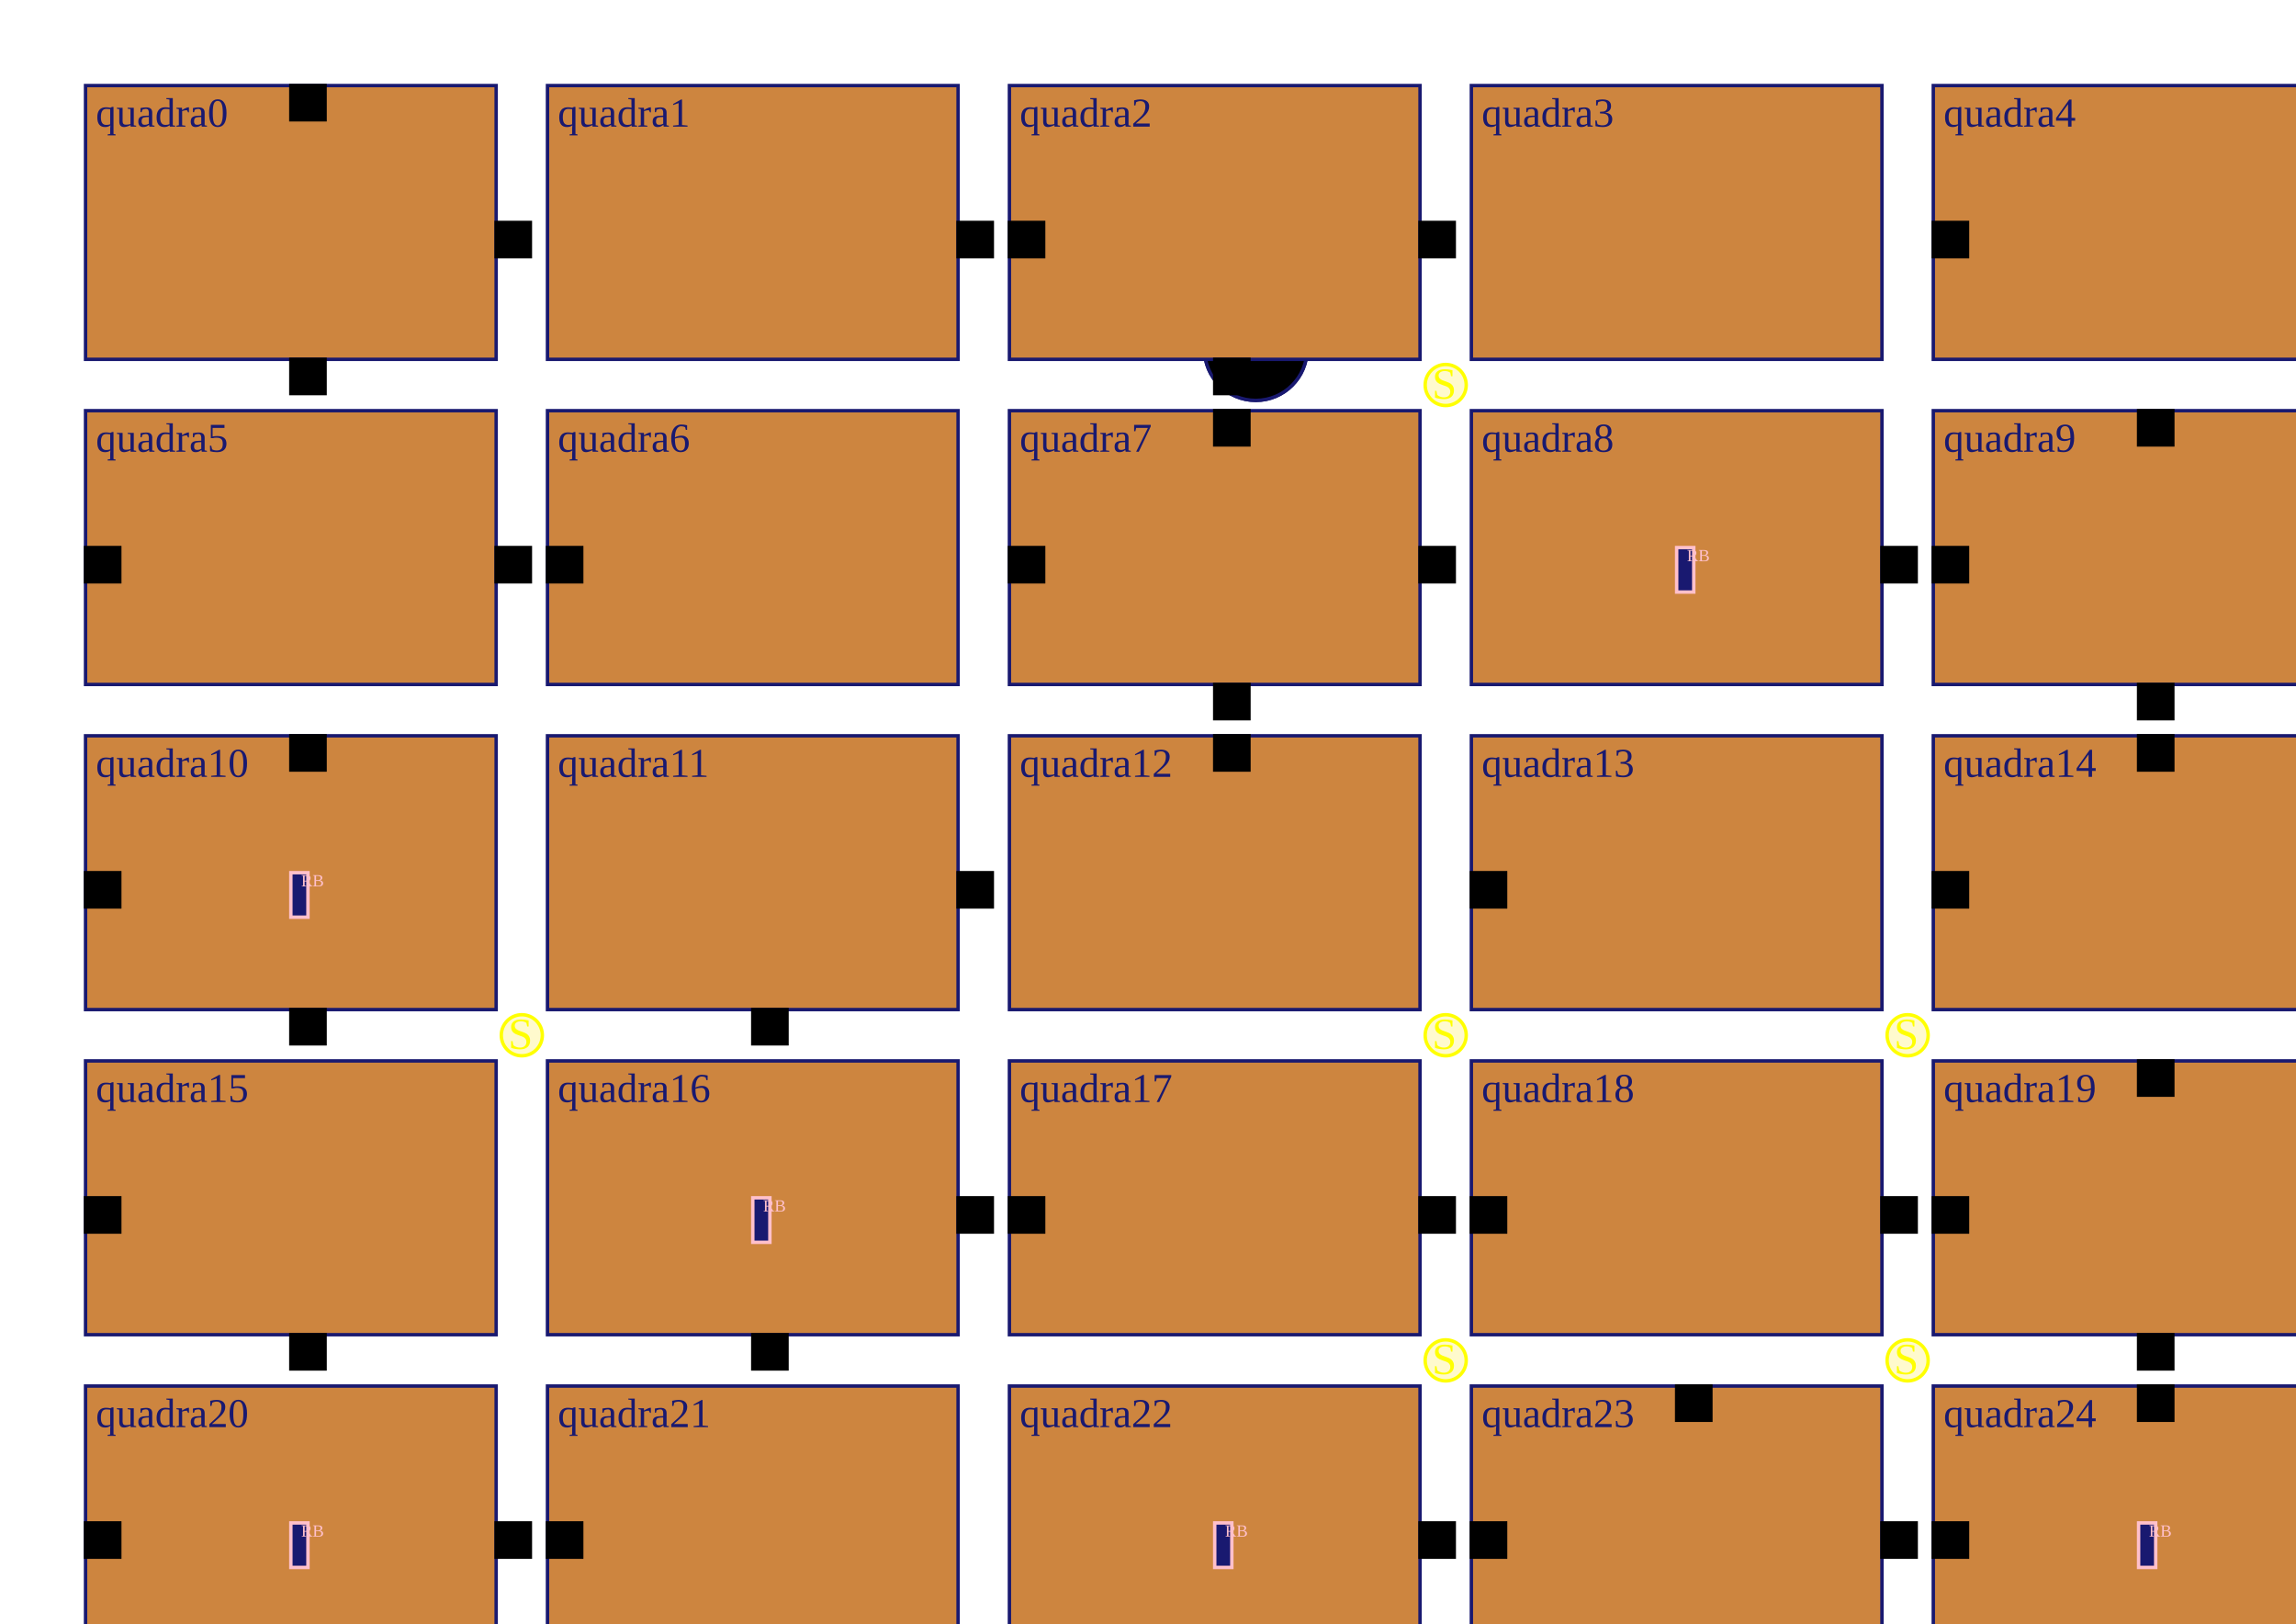
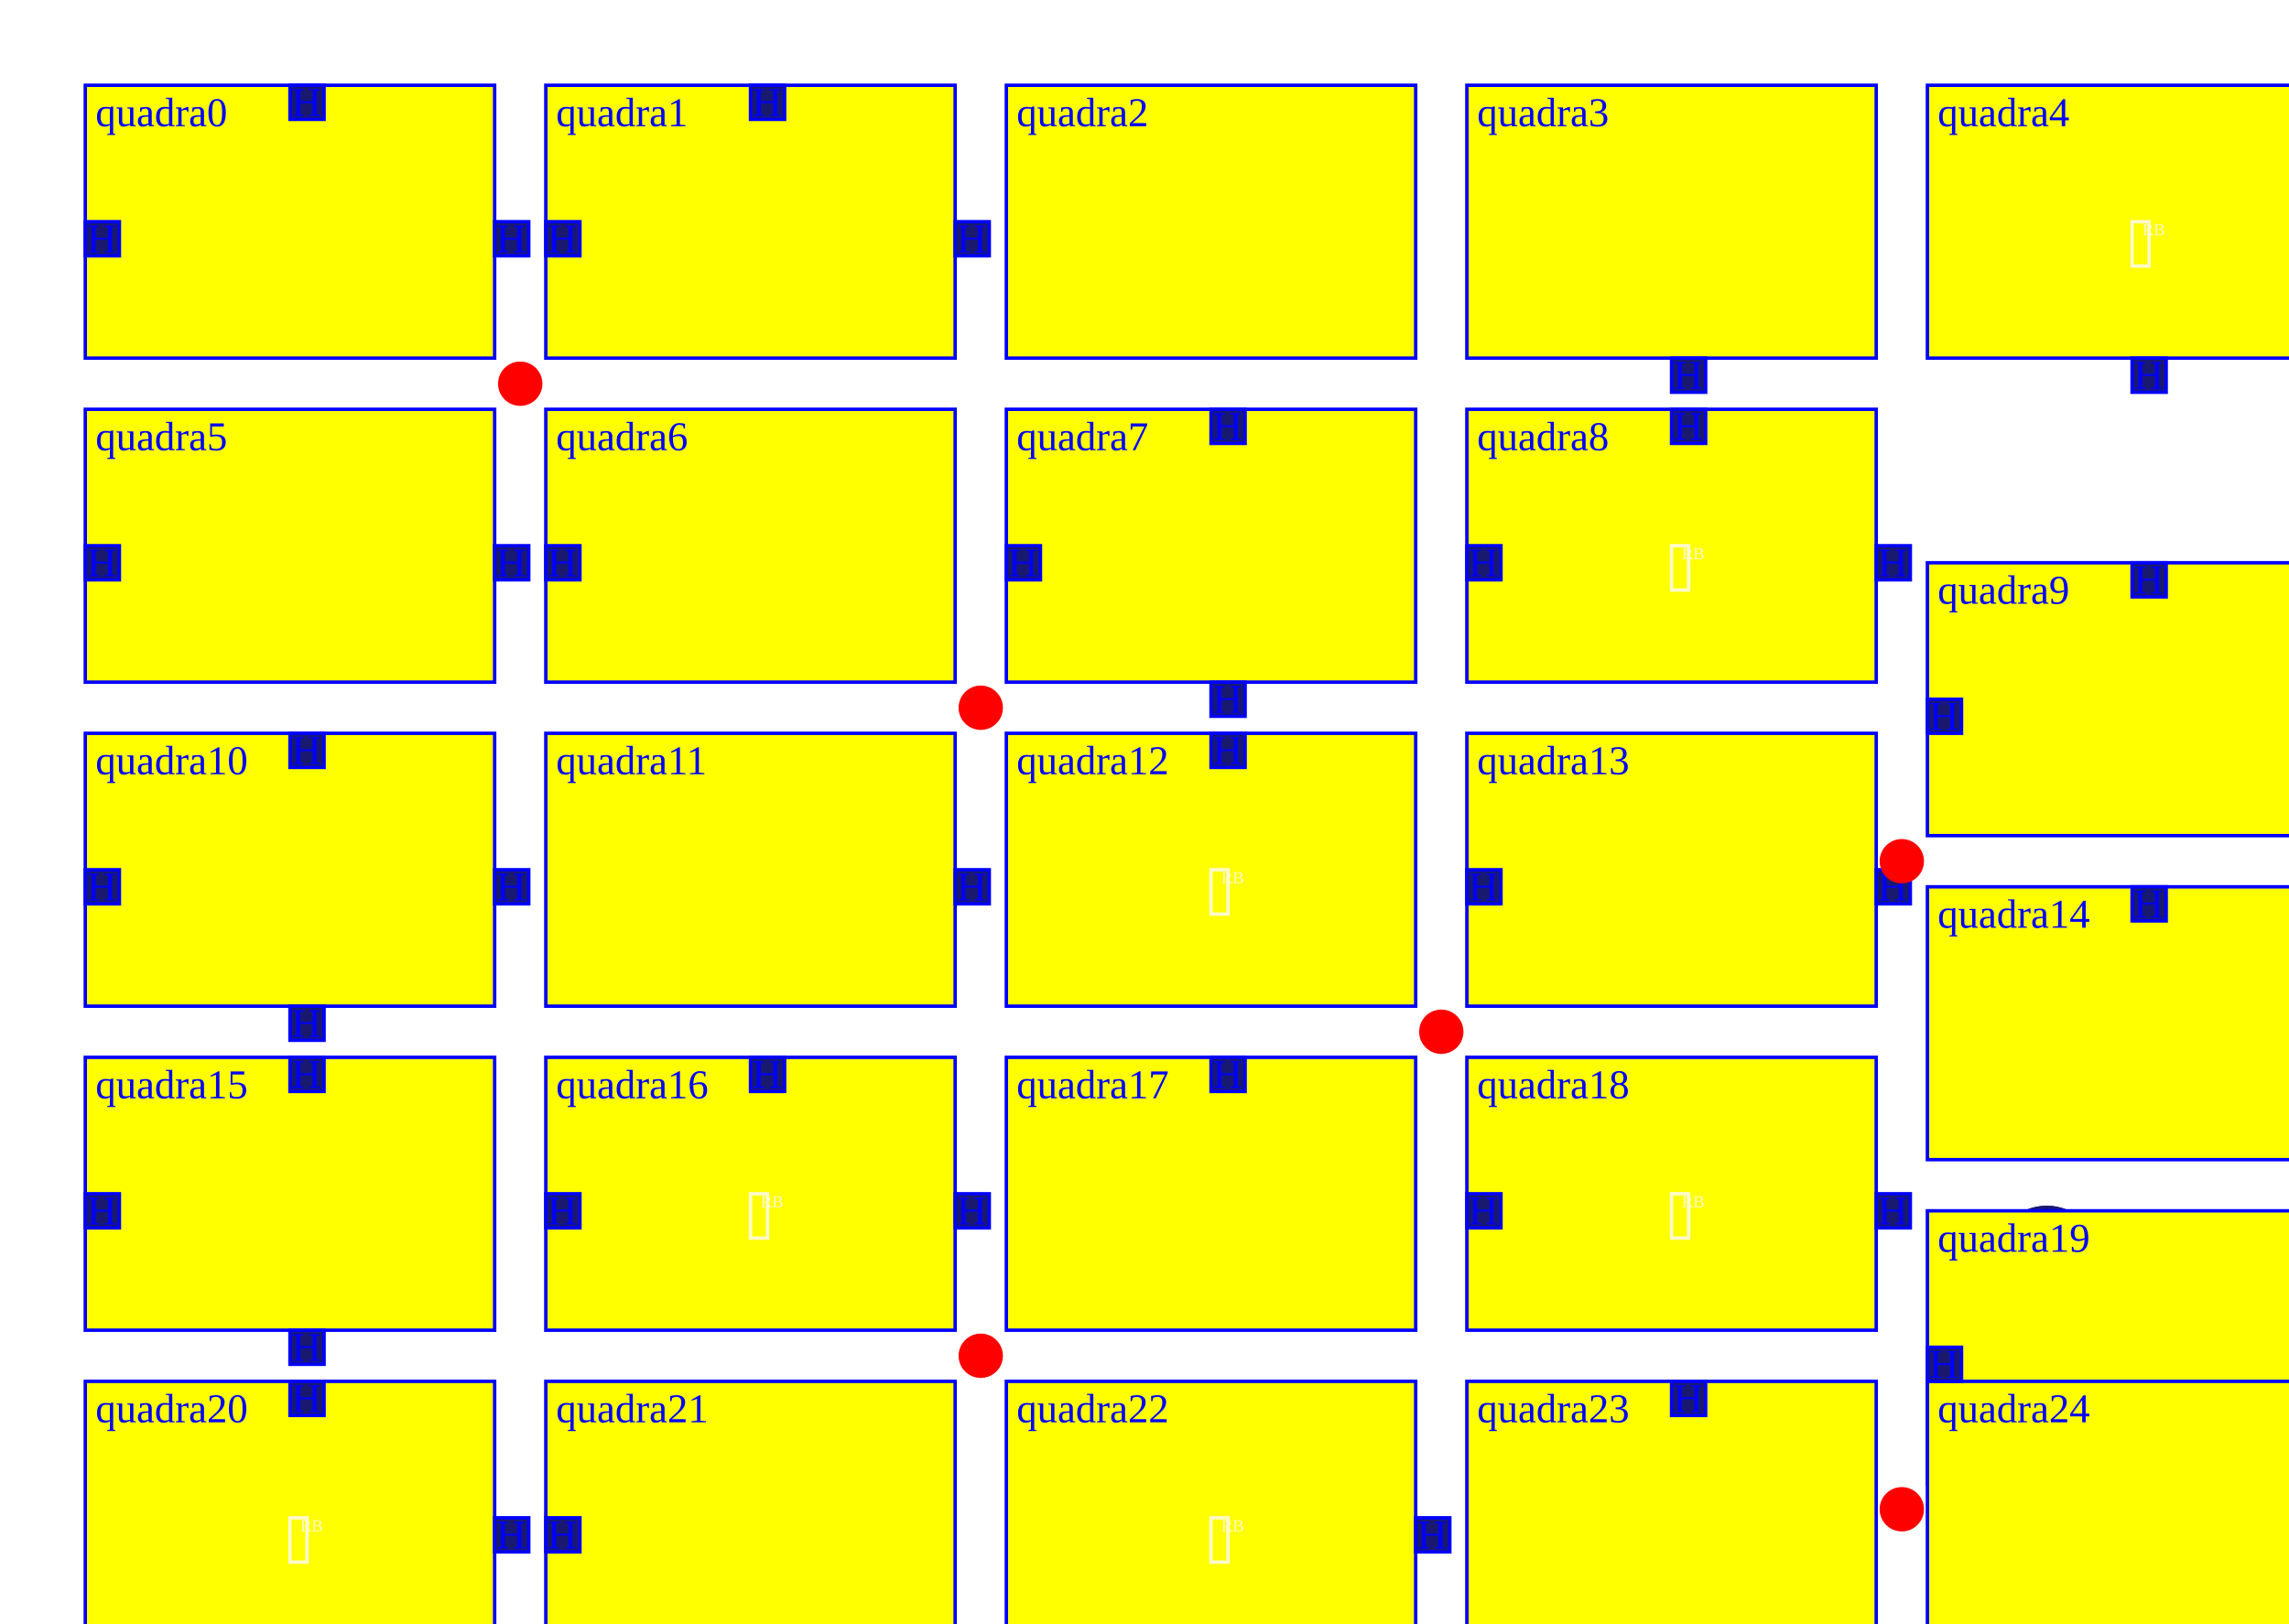
<svg>
-   <circle cx="367" cy="102" r="15" fill="black" stroke="midnightblue" stroke-width="1" />
-   <rect x="507" y="256" width="30" height="30" fill="black" stroke="midnightblue" stroke-width="1" />
-   <circle cx="367" cy="102" r="15" fill="black" stroke="midnightblue" stroke-width="1" />
-   <rect x="507" y="256" width="30" height="30" fill="black" stroke="midnightblue" stroke-width="1" />
-   <rect x="25" y="25" width="120" height="80" fill="peru" stroke="midnightblue" stroke-width="1" />
-   <text x="28" y="37" font-size="12" fill="midnightblue"> quadra0 </text>
-   <rect x="160" y="25" width="120" height="80" fill="peru" stroke="midnightblue" stroke-width="1" />
-   <text x="163" y="37" font-size="12" fill="midnightblue"> quadra1 </text>
-   <rect x="295" y="25" width="120" height="80" fill="peru" stroke="midnightblue" stroke-width="1" />
-   <text x="298" y="37" font-size="12" fill="midnightblue"> quadra2 </text>
-   <rect x="430" y="25" width="120" height="80" fill="peru" stroke="midnightblue" stroke-width="1" />
-   <text x="433" y="37" font-size="12" fill="midnightblue"> quadra3 </text>
-   <rect x="565" y="25" width="120" height="80" fill="peru" stroke="midnightblue" stroke-width="1" />
-   <text x="568" y="37" font-size="12" fill="midnightblue"> quadra4 </text>
-   <rect x="25" y="120" width="120" height="80" fill="peru" stroke="midnightblue" stroke-width="1" />
-   <text x="28" y="132" font-size="12" fill="midnightblue"> quadra5 </text>
-   <rect x="160" y="120" width="120" height="80" fill="peru" stroke="midnightblue" stroke-width="1" />
-   <text x="163" y="132" font-size="12" fill="midnightblue"> quadra6 </text>
-   <rect x="295" y="120" width="120" height="80" fill="peru" stroke="midnightblue" stroke-width="1" />
-   <text x="298" y="132" font-size="12" fill="midnightblue"> quadra7 </text>
-   <rect x="430" y="120" width="120" height="80" fill="peru" stroke="midnightblue" stroke-width="1" />
-   <text x="433" y="132" font-size="12" fill="midnightblue"> quadra8 </text>
-   <rect x="565" y="120" width="120" height="80" fill="peru" stroke="midnightblue" stroke-width="1" />
-   <text x="568" y="132" font-size="12" fill="midnightblue"> quadra9 </text>
-   <rect x="25" y="215" width="120" height="80" fill="peru" stroke="midnightblue" stroke-width="1" />
-   <text x="28" y="227" font-size="12" fill="midnightblue"> quadra10 </text>
-   <rect x="160" y="215" width="120" height="80" fill="peru" stroke="midnightblue" stroke-width="1" />
-   <text x="163" y="227" font-size="12" fill="midnightblue"> quadra11 </text>
-   <rect x="295" y="215" width="120" height="80" fill="peru" stroke="midnightblue" stroke-width="1" />
-   <text x="298" y="227" font-size="12" fill="midnightblue"> quadra12 </text>
-   <rect x="430" y="215" width="120" height="80" fill="peru" stroke="midnightblue" stroke-width="1" />
-   <text x="433" y="227" font-size="12" fill="midnightblue"> quadra13 </text>
-   <rect x="565" y="215" width="120" height="80" fill="peru" stroke="midnightblue" stroke-width="1" />
-   <text x="568" y="227" font-size="12" fill="midnightblue"> quadra14 </text>
-   <rect x="25" y="310" width="120" height="80" fill="peru" stroke="midnightblue" stroke-width="1" />
-   <text x="28" y="322" font-size="12" fill="midnightblue"> quadra15 </text>
-   <rect x="160" y="310" width="120" height="80" fill="peru" stroke="midnightblue" stroke-width="1" />
-   <text x="163" y="322" font-size="12" fill="midnightblue"> quadra16 </text>
-   <rect x="295" y="310" width="120" height="80" fill="peru" stroke="midnightblue" stroke-width="1" />
-   <text x="298" y="322" font-size="12" fill="midnightblue"> quadra17 </text>
-   <rect x="430" y="310" width="120" height="80" fill="peru" stroke="midnightblue" stroke-width="1" />
-   <text x="433" y="322" font-size="12" fill="midnightblue"> quadra18 </text>
-   <rect x="565" y="310" width="120" height="80" fill="peru" stroke="midnightblue" stroke-width="1" />
-   <text x="568" y="322" font-size="12" fill="midnightblue"> quadra19 </text>
-   <rect x="25" y="405" width="120" height="80" fill="peru" stroke="midnightblue" stroke-width="1" />
-   <text x="28" y="417" font-size="12" fill="midnightblue"> quadra20 </text>
-   <rect x="160" y="405" width="120" height="80" fill="peru" stroke="midnightblue" stroke-width="1" />
-   <text x="163" y="417" font-size="12" fill="midnightblue"> quadra21 </text>
-   <rect x="295" y="405" width="120" height="80" fill="peru" stroke="midnightblue" stroke-width="1" />
-   <text x="298" y="417" font-size="12" fill="midnightblue"> quadra22 </text>
-   <rect x="430" y="405" width="120" height="80" fill="peru" stroke="midnightblue" stroke-width="1" />
-   <text x="433" y="417" font-size="12" fill="midnightblue"> quadra23 </text>
-   <rect x="565" y="405" width="120" height="80" fill="peru" stroke="midnightblue" stroke-width="1" />
-   <text x="568" y="417" font-size="12" fill="midnightblue"> quadra24 </text>
-   <rect x="85" y="25" width="10" height="10" fill="black" stroke="black" stroke-width="1" />
-   <text x="85.5" y="34" font-size="12" fill="black"> H </text>
-   <rect x="145" y="65" width="10" height="10" fill="black" stroke="black" stroke-width="1" />
-   <text x="145.5" y="74" font-size="12" fill="black"> H </text>
-   <rect x="85" y="105" width="10" height="10" fill="black" stroke="black" stroke-width="1" />
-   <text x="85.5" y="114" font-size="12" fill="black"> H </text>
-   <rect x="280" y="65" width="10" height="10" fill="black" stroke="black" stroke-width="1" />
-   <text x="280.5" y="74" font-size="12" fill="black"> H </text>
-   <rect x="415" y="65" width="10" height="10" fill="black" stroke="black" stroke-width="1" />
-   <text x="415.5" y="74" font-size="12" fill="black"> H </text>
-   <rect x="355" y="105" width="10" height="10" fill="black" stroke="black" stroke-width="1" />
-   <text x="355.5" y="114" font-size="12" fill="black"> H </text>
-   <rect x="295" y="65" width="10" height="10" fill="black" stroke="black" stroke-width="1" />
-   <text x="295.5" y="74" font-size="12" fill="black"> H </text>
-   <rect x="685" y="65" width="10" height="10" fill="black" stroke="black" stroke-width="1" />
-   <text x="685.5" y="74" font-size="12" fill="black"> H </text>
-   <rect x="565" y="65" width="10" height="10" fill="black" stroke="black" stroke-width="1" />
-   <text x="565.5" y="74" font-size="12" fill="black"> H </text>
-   <rect x="145" y="160" width="10" height="10" fill="black" stroke="black" stroke-width="1" />
-   <text x="145.5" y="169" font-size="12" fill="black"> H </text>
-   <rect x="25" y="160" width="10" height="10" fill="black" stroke="black" stroke-width="1" />
-   <text x="25.5" y="169" font-size="12" fill="black"> H </text>
-   <rect x="160" y="160" width="10" height="10" fill="black" stroke="black" stroke-width="1" />
-   <text x="160.5" y="169" font-size="12" fill="black"> H </text>
-   <rect x="355" y="120" width="10" height="10" fill="black" stroke="black" stroke-width="1" />
-   <text x="355.5" y="129" font-size="12" fill="black"> H </text>
-   <rect x="415" y="160" width="10" height="10" fill="black" stroke="black" stroke-width="1" />
-   <text x="415.5" y="169" font-size="12" fill="black"> H </text>
-   <rect x="355" y="200" width="10" height="10" fill="black" stroke="black" stroke-width="1" />
-   <text x="355.5" y="209" font-size="12" fill="black"> H </text>
-   <rect x="295" y="160" width="10" height="10" fill="black" stroke="black" stroke-width="1" />
-   <text x="295.5" y="169" font-size="12" fill="black"> H </text>
-   <rect x="550" y="160" width="10" height="10" fill="black" stroke="black" stroke-width="1" />
-   <text x="550.5" y="169" font-size="12" fill="black"> H </text>
-   <rect x="625" y="120" width="10" height="10" fill="black" stroke="black" stroke-width="1" />
-   <text x="625.5" y="129" font-size="12" fill="black"> H </text>
-   <rect x="625" y="200" width="10" height="10" fill="black" stroke="black" stroke-width="1" />
-   <text x="625.5" y="209" font-size="12" fill="black"> H </text>
-   <rect x="565" y="160" width="10" height="10" fill="black" stroke="black" stroke-width="1" />
-   <text x="565.5" y="169" font-size="12" fill="black"> H </text>
-   <rect x="85" y="215" width="10" height="10" fill="black" stroke="black" stroke-width="1" />
-   <text x="85.5" y="224" font-size="12" fill="black"> H </text>
-   <rect x="85" y="295" width="10" height="10" fill="black" stroke="black" stroke-width="1" />
-   <text x="85.5" y="304" font-size="12" fill="black"> H </text>
-   <rect x="25" y="255" width="10" height="10" fill="black" stroke="black" stroke-width="1" />
-   <text x="25.5" y="264" font-size="12" fill="black"> H </text>
-   <rect x="280" y="255" width="10" height="10" fill="black" stroke="black" stroke-width="1" />
-   <text x="280.5" y="264" font-size="12" fill="black"> H </text>
-   <rect x="220" y="295" width="10" height="10" fill="black" stroke="black" stroke-width="1" />
-   <text x="220.5" y="304" font-size="12" fill="black"> H </text>
-   <rect x="355" y="215" width="10" height="10" fill="black" stroke="black" stroke-width="1" />
-   <text x="355.5" y="224" font-size="12" fill="black"> H </text>
-   <rect x="430" y="255" width="10" height="10" fill="black" stroke="black" stroke-width="1" />
-   <text x="430.5" y="264" font-size="12" fill="black"> H </text>
-   <rect x="625" y="215" width="10" height="10" fill="black" stroke="black" stroke-width="1" />
-   <text x="625.5" y="224" font-size="12" fill="black"> H </text>
-   <rect x="685" y="255" width="10" height="10" fill="black" stroke="black" stroke-width="1" />
-   <text x="685.5" y="264" font-size="12" fill="black"> H </text>
-   <rect x="565" y="255" width="10" height="10" fill="black" stroke="black" stroke-width="1" />
-   <text x="565.5" y="264" font-size="12" fill="black"> H </text>
-   <rect x="85" y="390" width="10" height="10" fill="black" stroke="black" stroke-width="1" />
-   <text x="85.5" y="399" font-size="12" fill="black"> H </text>
-   <rect x="25" y="350" width="10" height="10" fill="black" stroke="black" stroke-width="1" />
-   <text x="25.5" y="359" font-size="12" fill="black"> H </text>
-   <rect x="280" y="350" width="10" height="10" fill="black" stroke="black" stroke-width="1" />
-   <text x="280.5" y="359" font-size="12" fill="black"> H </text>
-   <rect x="220" y="390" width="10" height="10" fill="black" stroke="black" stroke-width="1" />
-   <text x="220.5" y="399" font-size="12" fill="black"> H </text>
-   <rect x="415" y="350" width="10" height="10" fill="black" stroke="black" stroke-width="1" />
-   <text x="415.5" y="359" font-size="12" fill="black"> H </text>
-   <rect x="295" y="350" width="10" height="10" fill="black" stroke="black" stroke-width="1" />
-   <text x="295.5" y="359" font-size="12" fill="black"> H </text>
-   <rect x="550" y="350" width="10" height="10" fill="black" stroke="black" stroke-width="1" />
-   <text x="550.5" y="359" font-size="12" fill="black"> H </text>
-   <rect x="430" y="350" width="10" height="10" fill="black" stroke="black" stroke-width="1" />
-   <text x="430.5" y="359" font-size="12" fill="black"> H </text>
-   <rect x="625" y="310" width="10" height="10" fill="black" stroke="black" stroke-width="1" />
-   <text x="625.5" y="319" font-size="12" fill="black"> H </text>
-   <rect x="625" y="390" width="10" height="10" fill="black" stroke="black" stroke-width="1" />
-   <text x="625.5" y="399" font-size="12" fill="black"> H </text>
-   <rect x="565" y="350" width="10" height="10" fill="black" stroke="black" stroke-width="1" />
-   <text x="565.5" y="359" font-size="12" fill="black"> H </text>
-   <rect x="145" y="445" width="10" height="10" fill="black" stroke="black" stroke-width="1" />
-   <text x="145.5" y="454" font-size="12" fill="black"> H </text>
-   <rect x="85" y="485" width="10" height="10" fill="black" stroke="black" stroke-width="1" />
-   <text x="85.5" y="494" font-size="12" fill="black"> H </text>
-   <rect x="25" y="445" width="10" height="10" fill="black" stroke="black" stroke-width="1" />
-   <text x="25.5" y="454" font-size="12" fill="black"> H </text>
-   <rect x="220" y="485" width="10" height="10" fill="black" stroke="black" stroke-width="1" />
-   <text x="220.5" y="494" font-size="12" fill="black"> H </text>
-   <rect x="160" y="445" width="10" height="10" fill="black" stroke="black" stroke-width="1" />
-   <text x="160.5" y="454" font-size="12" fill="black"> H </text>
-   <rect x="415" y="445" width="10" height="10" fill="black" stroke="black" stroke-width="1" />
-   <text x="415.5" y="454" font-size="12" fill="black"> H </text>
-   <rect x="490" y="405" width="10" height="10" fill="black" stroke="black" stroke-width="1" />
-   <text x="490.5" y="414" font-size="12" fill="black"> H </text>
-   <rect x="550" y="445" width="10" height="10" fill="black" stroke="black" stroke-width="1" />
-   <text x="550.5" y="454" font-size="12" fill="black"> H </text>
-   <rect x="490" y="485" width="10" height="10" fill="black" stroke="black" stroke-width="1" />
-   <text x="490.5" y="494" font-size="12" fill="black"> H </text>
-   <rect x="430" y="445" width="10" height="10" fill="black" stroke="black" stroke-width="1" />
-   <text x="430.5" y="454" font-size="12" fill="black"> H </text>
-   <rect x="625" y="405" width="10" height="10" fill="black" stroke="black" stroke-width="1" />
-   <text x="625.5" y="414" font-size="12" fill="black"> H </text>
-   <rect x="625" y="485" width="10" height="10" fill="black" stroke="black" stroke-width="1" />
-   <text x="625.5" y="494" font-size="12" fill="black"> H </text>
-   <rect x="565" y="445" width="10" height="10" fill="black" stroke="black" stroke-width="1" />
-   <text x="565.5" y="454" font-size="12" fill="black"> H </text>
-   <circle cx="422.5" cy="112.5" r="6" fill="lemonchiffon" stroke="yellow" stroke-width="1" />
-   <text x="418.5" y="116.5" font-size="13" fill="yellow"> S </text>
-   <circle cx="152.5" cy="302.5" r="6" fill="lemonchiffon" stroke="yellow" stroke-width="1" />
-   <text x="148.5" y="306.5" font-size="13" fill="yellow"> S </text>
-   <circle cx="422.5" cy="302.5" r="6" fill="lemonchiffon" stroke="yellow" stroke-width="1" />
-   <text x="418.5" y="306.5" font-size="13" fill="yellow"> S </text>
-   <circle cx="557.5" cy="302.5" r="6" fill="lemonchiffon" stroke="yellow" stroke-width="1" />
-   <text x="553.5" y="306.5" font-size="13" fill="yellow"> S </text>
-   <circle cx="422.5" cy="397.5" r="6" fill="lemonchiffon" stroke="yellow" stroke-width="1" />
-   <text x="418.5" y="401.5" font-size="13" fill="yellow"> S </text>
-   <circle cx="557.5" cy="397.5" r="6" fill="lemonchiffon" stroke="yellow" stroke-width="1" />
-   <text x="553.5" y="401.5" font-size="13" fill="yellow"> S </text>
-   <circle cx="152.5" cy="492.5" r="6" fill="lemonchiffon" stroke="yellow" stroke-width="1" />
-   <text x="148.5" y="496.5" font-size="13" fill="yellow"> S </text>
-   <rect x="490" y="160" width="5" height="13" fill="midnightblue" stroke="pink" stroke-width="1" />
-   <text x="493" y="164" font-size="5" fill="pink"> RB </text>
-   <rect x="85" y="255" width="5" height="13" fill="midnightblue" stroke="pink" stroke-width="1" />
-   <text x="88" y="259" font-size="5" fill="pink"> RB </text>
-   <rect x="220" y="350" width="5" height="13" fill="midnightblue" stroke="pink" stroke-width="1" />
-   <text x="223" y="354" font-size="5" fill="pink"> RB </text>
-   <rect x="85" y="445" width="5" height="13" fill="midnightblue" stroke="pink" stroke-width="1" />
-   <text x="88" y="449" font-size="5" fill="pink"> RB </text>
-   <rect x="355" y="445" width="5" height="13" fill="midnightblue" stroke="pink" stroke-width="1" />
-   <text x="358" y="449" font-size="5" fill="pink"> RB </text>
-   <rect x="625" y="445" width="5" height="13" fill="midnightblue" stroke="pink" stroke-width="1" />
-   <text x="628" y="449" font-size="5" fill="pink"> RB </text>
+   <circle cx="600" cy="369" r="15" fill="black" stroke="midnightblue" stroke-width="1" />
+   <rect x="439" y="351" width="30" height="30" fill="black" stroke="midnightblue" stroke-width="1" />
+   <circle cx="600" cy="369" r="15" fill="black" stroke="midnightblue" stroke-width="1" />
+   <rect x="439" y="351" width="30" height="30" fill="black" stroke="midnightblue" stroke-width="1" />
+   <rect x="25" y="25" width="120" height="80" fill="yellow" stroke="blue" stroke-width="1" />
+   <text x="28" y="37" font-size="12" fill="blue"> quadra0 </text>
+   <rect x="160" y="25" width="120" height="80" fill="yellow" stroke="blue" stroke-width="1" />
+   <text x="163" y="37" font-size="12" fill="blue"> quadra1 </text>
+   <rect x="295" y="25" width="120" height="80" fill="yellow" stroke="blue" stroke-width="1" />
+   <text x="298" y="37" font-size="12" fill="blue"> quadra2 </text>
+   <rect x="430" y="25" width="120" height="80" fill="yellow" stroke="blue" stroke-width="1" />
+   <text x="433" y="37" font-size="12" fill="blue"> quadra3 </text>
+   <rect x="565" y="25" width="120" height="80" fill="yellow" stroke="blue" stroke-width="1" />
+   <text x="568" y="37" font-size="12" fill="blue"> quadra4 </text>
+   <rect x="25" y="120" width="120" height="80" fill="yellow" stroke="blue" stroke-width="1" />
+   <text x="28" y="132" font-size="12" fill="blue"> quadra5 </text>
+   <rect x="160" y="120" width="120" height="80" fill="yellow" stroke="blue" stroke-width="1" />
+   <text x="163" y="132" font-size="12" fill="blue"> quadra6 </text>
+   <rect x="295" y="120" width="120" height="80" fill="yellow" stroke="blue" stroke-width="1" />
+   <text x="298" y="132" font-size="12" fill="blue"> quadra7 </text>
+   <rect x="430" y="120" width="120" height="80" fill="yellow" stroke="blue" stroke-width="1" />
+   <text x="433" y="132" font-size="12" fill="blue"> quadra8 </text>
+   <rect x="565" y="165" width="120" height="80" fill="yellow" stroke="blue" stroke-width="1" />
+   <text x="568" y="177" font-size="12" fill="blue"> quadra9 </text>
+   <rect x="25" y="215" width="120" height="80" fill="yellow" stroke="blue" stroke-width="1" />
+   <text x="28" y="227" font-size="12" fill="blue"> quadra10 </text>
+   <rect x="160" y="215" width="120" height="80" fill="yellow" stroke="blue" stroke-width="1" />
+   <text x="163" y="227" font-size="12" fill="blue"> quadra11 </text>
+   <rect x="295" y="215" width="120" height="80" fill="yellow" stroke="blue" stroke-width="1" />
+   <text x="298" y="227" font-size="12" fill="blue"> quadra12 </text>
+   <rect x="430" y="215" width="120" height="80" fill="yellow" stroke="blue" stroke-width="1" />
+   <text x="433" y="227" font-size="12" fill="blue"> quadra13 </text>
+   <rect x="565" y="260" width="120" height="80" fill="yellow" stroke="blue" stroke-width="1" />
+   <text x="568" y="272" font-size="12" fill="blue"> quadra14 </text>
+   <rect x="25" y="310" width="120" height="80" fill="yellow" stroke="blue" stroke-width="1" />
+   <text x="28" y="322" font-size="12" fill="blue"> quadra15 </text>
+   <rect x="160" y="310" width="120" height="80" fill="yellow" stroke="blue" stroke-width="1" />
+   <text x="163" y="322" font-size="12" fill="blue"> quadra16 </text>
+   <rect x="295" y="310" width="120" height="80" fill="yellow" stroke="blue" stroke-width="1" />
+   <text x="298" y="322" font-size="12" fill="blue"> quadra17 </text>
+   <rect x="430" y="310" width="120" height="80" fill="yellow" stroke="blue" stroke-width="1" />
+   <text x="433" y="322" font-size="12" fill="blue"> quadra18 </text>
+   <rect x="565" y="355" width="120" height="80" fill="yellow" stroke="blue" stroke-width="1" />
+   <text x="568" y="367" font-size="12" fill="blue"> quadra19 </text>
+   <rect x="25" y="405" width="120" height="80" fill="yellow" stroke="blue" stroke-width="1" />
+   <text x="28" y="417" font-size="12" fill="blue"> quadra20 </text>
+   <rect x="160" y="405" width="120" height="80" fill="yellow" stroke="blue" stroke-width="1" />
+   <text x="163" y="417" font-size="12" fill="blue"> quadra21 </text>
+   <rect x="295" y="405" width="120" height="80" fill="yellow" stroke="blue" stroke-width="1" />
+   <text x="298" y="417" font-size="12" fill="blue"> quadra22 </text>
+   <rect x="430" y="405" width="120" height="80" fill="yellow" stroke="blue" stroke-width="1" />
+   <text x="433" y="417" font-size="12" fill="blue"> quadra23 </text>
+   <rect x="565" y="405" width="120" height="80" fill="yellow" stroke="blue" stroke-width="1" />
+   <text x="568" y="417" font-size="12" fill="blue"> quadra24 </text>
+   <rect x="85" y="25" width="10" height="10" fill="midnightblue" stroke="blue" stroke-width="1" />
+   <text x="85.5" y="34" font-size="12" fill="blue"> H </text>
+   <rect x="145" y="65" width="10" height="10" fill="midnightblue" stroke="blue" stroke-width="1" />
+   <text x="145.5" y="74" font-size="12" fill="blue"> H </text>
+   <rect x="25" y="65" width="10" height="10" fill="midnightblue" stroke="blue" stroke-width="1" />
+   <text x="25.5" y="74" font-size="12" fill="blue"> H </text>
+   <rect x="220" y="25" width="10" height="10" fill="midnightblue" stroke="blue" stroke-width="1" />
+   <text x="220.5" y="34" font-size="12" fill="blue"> H </text>
+   <rect x="280" y="65" width="10" height="10" fill="midnightblue" stroke="blue" stroke-width="1" />
+   <text x="280.5" y="74" font-size="12" fill="blue"> H </text>
+   <rect x="160" y="65" width="10" height="10" fill="midnightblue" stroke="blue" stroke-width="1" />
+   <text x="160.5" y="74" font-size="12" fill="blue"> H </text>
+   <rect x="490" y="105" width="10" height="10" fill="midnightblue" stroke="blue" stroke-width="1" />
+   <text x="490.5" y="114" font-size="12" fill="blue"> H </text>
+   <rect x="625" y="105" width="10" height="10" fill="midnightblue" stroke="blue" stroke-width="1" />
+   <text x="625.5" y="114" font-size="12" fill="blue"> H </text>
+   <rect x="145" y="160" width="10" height="10" fill="midnightblue" stroke="blue" stroke-width="1" />
+   <text x="145.5" y="169" font-size="12" fill="blue"> H </text>
+   <rect x="25" y="160" width="10" height="10" fill="midnightblue" stroke="blue" stroke-width="1" />
+   <text x="25.5" y="169" font-size="12" fill="blue"> H </text>
+   <rect x="160" y="160" width="10" height="10" fill="midnightblue" stroke="blue" stroke-width="1" />
+   <text x="160.5" y="169" font-size="12" fill="blue"> H </text>
+   <rect x="355" y="120" width="10" height="10" fill="midnightblue" stroke="blue" stroke-width="1" />
+   <text x="355.5" y="129" font-size="12" fill="blue"> H </text>
+   <rect x="355" y="200" width="10" height="10" fill="midnightblue" stroke="blue" stroke-width="1" />
+   <text x="355.5" y="209" font-size="12" fill="blue"> H </text>
+   <rect x="295" y="160" width="10" height="10" fill="midnightblue" stroke="blue" stroke-width="1" />
+   <text x="295.5" y="169" font-size="12" fill="blue"> H </text>
+   <rect x="490" y="120" width="10" height="10" fill="midnightblue" stroke="blue" stroke-width="1" />
+   <text x="490.5" y="129" font-size="12" fill="blue"> H </text>
+   <rect x="550" y="160" width="10" height="10" fill="midnightblue" stroke="blue" stroke-width="1" />
+   <text x="550.5" y="169" font-size="12" fill="blue"> H </text>
+   <rect x="430" y="160" width="10" height="10" fill="midnightblue" stroke="blue" stroke-width="1" />
+   <text x="430.5" y="169" font-size="12" fill="blue"> H </text>
+   <rect x="625" y="165" width="10" height="10" fill="midnightblue" stroke="blue" stroke-width="1" />
+   <text x="625.5" y="174" font-size="12" fill="blue"> H </text>
+   <rect x="565" y="205" width="10" height="10" fill="midnightblue" stroke="blue" stroke-width="1" />
+   <text x="565.5" y="214" font-size="12" fill="blue"> H </text>
+   <rect x="85" y="215" width="10" height="10" fill="midnightblue" stroke="blue" stroke-width="1" />
+   <text x="85.5" y="224" font-size="12" fill="blue"> H </text>
+   <rect x="145" y="255" width="10" height="10" fill="midnightblue" stroke="blue" stroke-width="1" />
+   <text x="145.5" y="264" font-size="12" fill="blue"> H </text>
+   <rect x="85" y="295" width="10" height="10" fill="midnightblue" stroke="blue" stroke-width="1" />
+   <text x="85.5" y="304" font-size="12" fill="blue"> H </text>
+   <rect x="25" y="255" width="10" height="10" fill="midnightblue" stroke="blue" stroke-width="1" />
+   <text x="25.5" y="264" font-size="12" fill="blue"> H </text>
+   <rect x="280" y="255" width="10" height="10" fill="midnightblue" stroke="blue" stroke-width="1" />
+   <text x="280.5" y="264" font-size="12" fill="blue"> H </text>
+   <rect x="355" y="215" width="10" height="10" fill="midnightblue" stroke="blue" stroke-width="1" />
+   <text x="355.5" y="224" font-size="12" fill="blue"> H </text>
+   <rect x="550" y="255" width="10" height="10" fill="midnightblue" stroke="blue" stroke-width="1" />
+   <text x="550.5" y="264" font-size="12" fill="blue"> H </text>
+   <rect x="430" y="255" width="10" height="10" fill="midnightblue" stroke="blue" stroke-width="1" />
+   <text x="430.5" y="264" font-size="12" fill="blue"> H </text>
+   <rect x="625" y="260" width="10" height="10" fill="midnightblue" stroke="blue" stroke-width="1" />
+   <text x="625.5" y="269" font-size="12" fill="blue"> H </text>
+   <rect x="685" y="300" width="10" height="10" fill="midnightblue" stroke="blue" stroke-width="1" />
+   <text x="685.5" y="309" font-size="12" fill="blue"> H </text>
+   <rect x="85" y="310" width="10" height="10" fill="midnightblue" stroke="blue" stroke-width="1" />
+   <text x="85.5" y="319" font-size="12" fill="blue"> H </text>
+   <rect x="85" y="390" width="10" height="10" fill="midnightblue" stroke="blue" stroke-width="1" />
+   <text x="85.5" y="399" font-size="12" fill="blue"> H </text>
+   <rect x="25" y="350" width="10" height="10" fill="midnightblue" stroke="blue" stroke-width="1" />
+   <text x="25.5" y="359" font-size="12" fill="blue"> H </text>
+   <rect x="220" y="310" width="10" height="10" fill="midnightblue" stroke="blue" stroke-width="1" />
+   <text x="220.5" y="319" font-size="12" fill="blue"> H </text>
+   <rect x="280" y="350" width="10" height="10" fill="midnightblue" stroke="blue" stroke-width="1" />
+   <text x="280.5" y="359" font-size="12" fill="blue"> H </text>
+   <rect x="160" y="350" width="10" height="10" fill="midnightblue" stroke="blue" stroke-width="1" />
+   <text x="160.5" y="359" font-size="12" fill="blue"> H </text>
+   <rect x="355" y="310" width="10" height="10" fill="midnightblue" stroke="blue" stroke-width="1" />
+   <text x="355.5" y="319" font-size="12" fill="blue"> H </text>
+   <rect x="550" y="350" width="10" height="10" fill="midnightblue" stroke="blue" stroke-width="1" />
+   <text x="550.5" y="359" font-size="12" fill="blue"> H </text>
+   <rect x="430" y="350" width="10" height="10" fill="midnightblue" stroke="blue" stroke-width="1" />
+   <text x="430.5" y="359" font-size="12" fill="blue"> H </text>
+   <rect x="685" y="395" width="10" height="10" fill="midnightblue" stroke="blue" stroke-width="1" />
+   <text x="685.5" y="404" font-size="12" fill="blue"> H </text>
+   <rect x="565" y="395" width="10" height="10" fill="midnightblue" stroke="blue" stroke-width="1" />
+   <text x="565.5" y="404" font-size="12" fill="blue"> H </text>
+   <rect x="85" y="405" width="10" height="10" fill="midnightblue" stroke="blue" stroke-width="1" />
+   <text x="85.5" y="414" font-size="12" fill="blue"> H </text>
+   <rect x="145" y="445" width="10" height="10" fill="midnightblue" stroke="blue" stroke-width="1" />
+   <text x="145.5" y="454" font-size="12" fill="blue"> H </text>
+   <rect x="85" y="485" width="10" height="10" fill="midnightblue" stroke="blue" stroke-width="1" />
+   <text x="85.5" y="494" font-size="12" fill="blue"> H </text>
+   <rect x="220" y="485" width="10" height="10" fill="midnightblue" stroke="blue" stroke-width="1" />
+   <text x="220.5" y="494" font-size="12" fill="blue"> H </text>
+   <rect x="160" y="445" width="10" height="10" fill="midnightblue" stroke="blue" stroke-width="1" />
+   <text x="160.5" y="454" font-size="12" fill="blue"> H </text>
+   <rect x="415" y="445" width="10" height="10" fill="midnightblue" stroke="blue" stroke-width="1" />
+   <text x="415.5" y="454" font-size="12" fill="blue"> H </text>
+   <rect x="490" y="405" width="10" height="10" fill="midnightblue" stroke="blue" stroke-width="1" />
+   <text x="490.5" y="414" font-size="12" fill="blue"> H </text>
+   <rect x="625" y="485" width="10" height="10" fill="midnightblue" stroke="blue" stroke-width="1" />
+   <text x="625.5" y="494" font-size="12" fill="blue"> H </text>
+   <rect x="565" y="490" width="10" height="10" fill="midnightblue" stroke="blue" stroke-width="1" />
+   <text x="565.5" y="499" font-size="12" fill="blue"> H </text>
+   <circle cx="152.5" cy="112.5" r="6" fill="red" stroke="red" stroke-width="1" />
+   <text x="148.5" y="116.5" font-size="13" fill="red"> S </text>
+   <circle cx="287.5" cy="207.5" r="6" fill="red" stroke="red" stroke-width="1" />
+   <text x="283.5" y="211.5" font-size="13" fill="red"> S </text>
+   <circle cx="557.5" cy="252.5" r="6" fill="red" stroke="red" stroke-width="1" />
+   <text x="553.5" y="256.5" font-size="13" fill="red"> S </text>
+   <circle cx="422.5" cy="302.5" r="6" fill="red" stroke="red" stroke-width="1" />
+   <text x="418.5" y="306.5" font-size="13" fill="red"> S </text>
+   <circle cx="287.5" cy="397.5" r="6" fill="red" stroke="red" stroke-width="1" />
+   <text x="283.5" y="401.5" font-size="13" fill="red"> S </text>
+   <circle cx="557.5" cy="442.5" r="6" fill="red" stroke="red" stroke-width="1" />
+   <text x="553.5" y="446.5" font-size="13" fill="red"> S </text>
+   <circle cx="152.5" cy="492.5" r="6" fill="red" stroke="red" stroke-width="1" />
+   <text x="148.5" y="496.5" font-size="13" fill="red"> S </text>
+   <rect x="625" y="65" width="5" height="13" fill="yellow" stroke="lemonchiffon" stroke-width="1" />
+   <text x="628" y="69" font-size="5" fill="lemonchiffon"> RB </text>
+   <rect x="490" y="160" width="5" height="13" fill="yellow" stroke="lemonchiffon" stroke-width="1" />
+   <text x="493" y="164" font-size="5" fill="lemonchiffon"> RB </text>
+   <rect x="355" y="255" width="5" height="13" fill="yellow" stroke="lemonchiffon" stroke-width="1" />
+   <text x="358" y="259" font-size="5" fill="lemonchiffon"> RB </text>
+   <rect x="220" y="350" width="5" height="13" fill="yellow" stroke="lemonchiffon" stroke-width="1" />
+   <text x="223" y="354" font-size="5" fill="lemonchiffon"> RB </text>
+   <rect x="490" y="350" width="5" height="13" fill="yellow" stroke="lemonchiffon" stroke-width="1" />
+   <text x="493" y="354" font-size="5" fill="lemonchiffon"> RB </text>
+   <rect x="85" y="445" width="5" height="13" fill="yellow" stroke="lemonchiffon" stroke-width="1" />
+   <text x="88" y="449" font-size="5" fill="lemonchiffon"> RB </text>
+   <rect x="355" y="445" width="5" height="13" fill="yellow" stroke="lemonchiffon" stroke-width="1" />
+   <text x="358" y="449" font-size="5" fill="lemonchiffon"> RB </text>
</svg>
